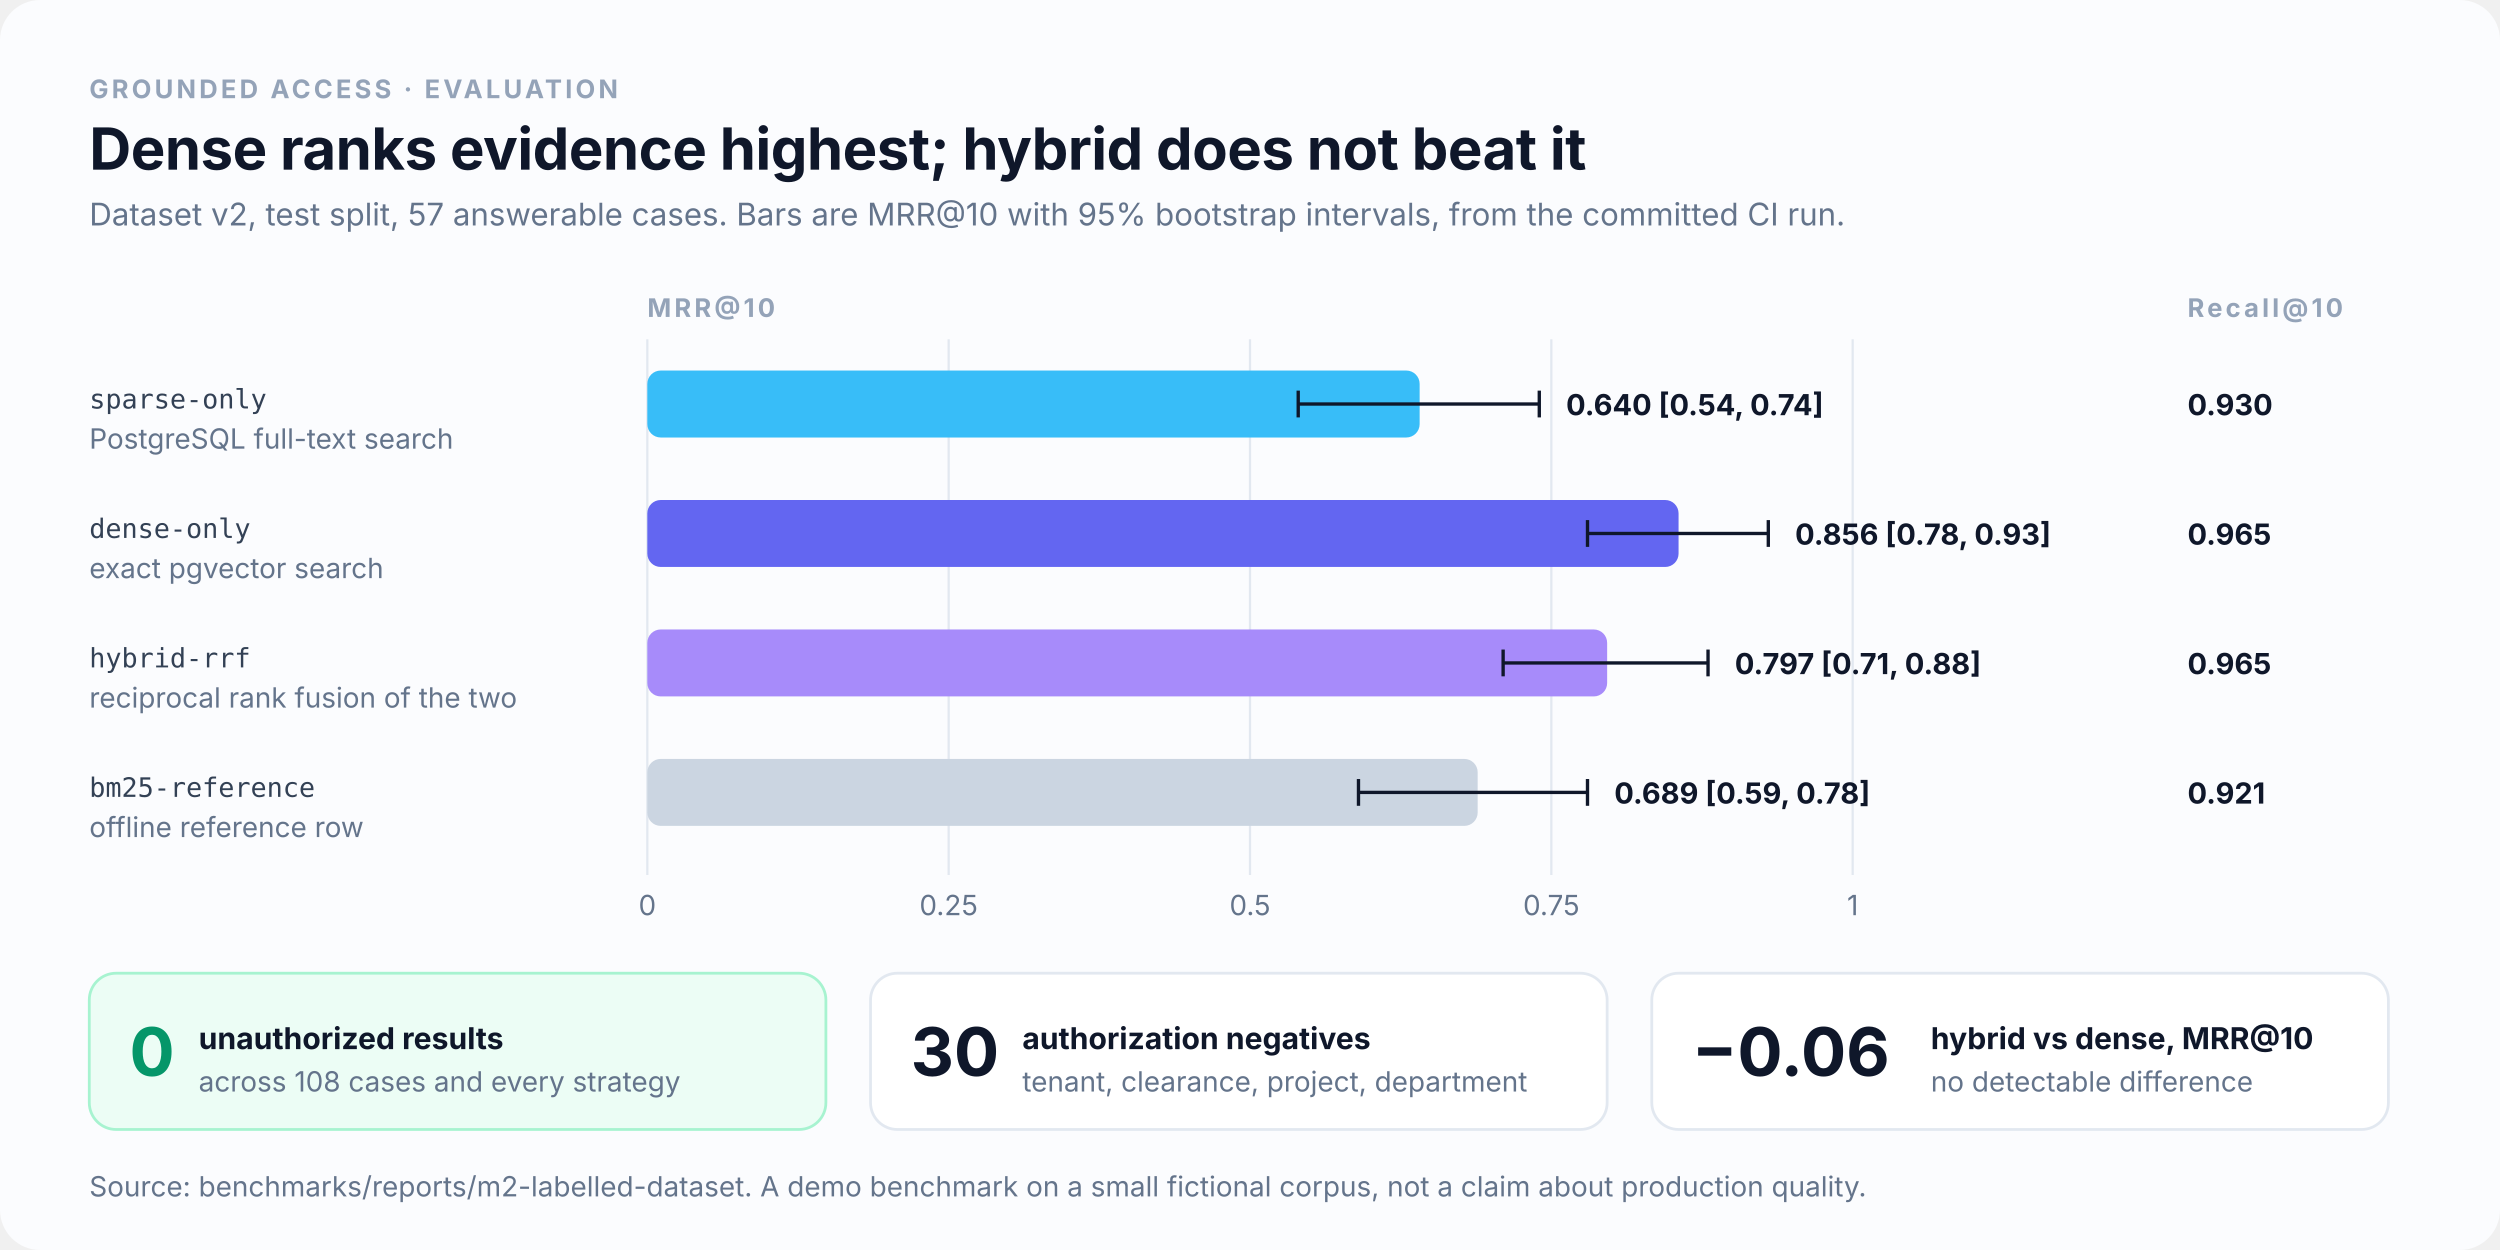
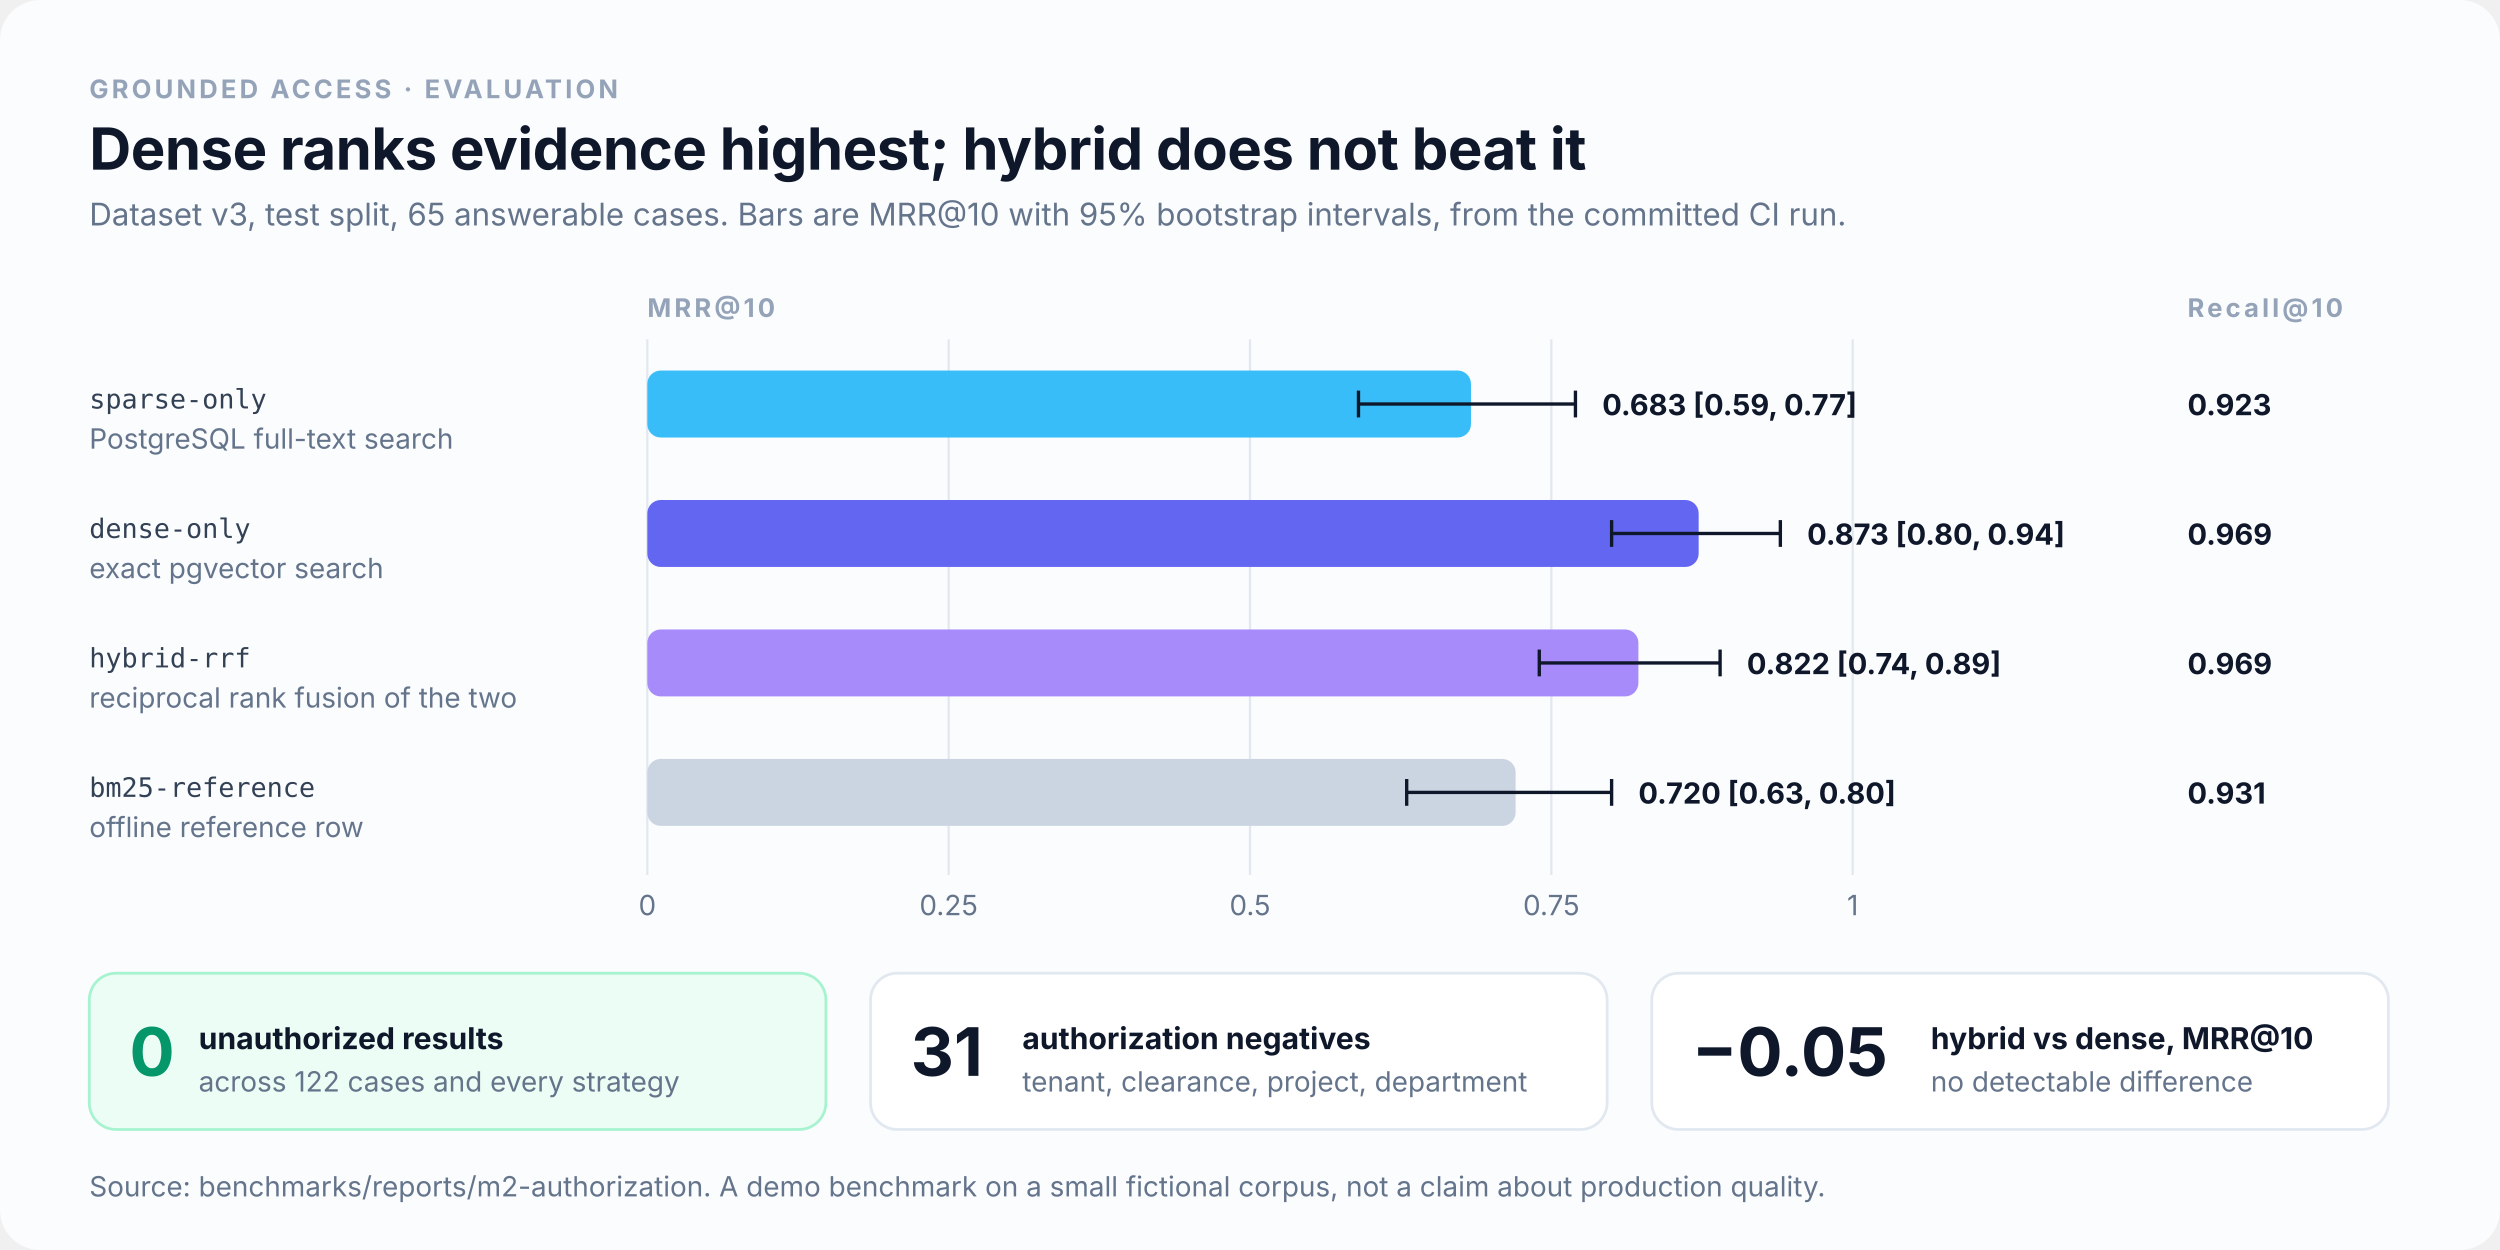
<svg xmlns="http://www.w3.org/2000/svg" viewBox="0 0 1120 560" width="1120" height="560" role="img" aria-labelledby="ttl dsc" style="max-width:100%;height:auto">
  <defs>
    <marker id="ar" viewBox="0 0 10 10" refX="9" refY="5" markerWidth="7" markerHeight="7" orient="auto-start-reverse">
      <path class="mk" d="M0 0 L10 5 L0 10 z" />
    </marker>
    <marker id="ar-v" viewBox="0 0 10 10" refX="9" refY="5" markerWidth="7" markerHeight="7" orient="auto-start-reverse">
      <path class="mk-v" d="M0 0 L10 5 L0 10 z" />
    </marker>
  </defs>
  <style>
    text{font-family:-apple-system,BlinkMacSystemFont,"Segoe UI","PingFang SC","Hiragino Sans GB","Microsoft YaHei",Inter,Roboto,sans-serif;}
    .bg{fill:#FBFCFE}
    .kicker{font-size:11.5px;font-weight:700;fill:#94A3B8;letter-spacing:1.4px}
    .title{font-size:26px;font-weight:700;fill:#0F172A;letter-spacing:-.2px}
    .sub{font-size:14px;fill:#64748B}
    .lbl{font-size:15px;font-weight:650;fill:#0F172A}
    .lbl-sm{font-size:13.5px;font-weight:650;fill:#0F172A}
    .txt{font-size:12.5px;fill:#64748B}
    .txt-d{font-size:12.5px;fill:#334155}
    .foot{font-size:12.5px;fill:#64748B}
    .mono{font-family:ui-monospace,SFMono-Regular,Menlo,Consolas,monospace;font-size:12px;font-weight:500;fill:#334155}
    .code{font-family:ui-monospace,SFMono-Regular,Menlo,Consolas,monospace;font-size:12.5px;fill:#E2E8F0}
    .codek{font-family:ui-monospace,SFMono-Regular,Menlo,Consolas,monospace;font-size:12.5px;fill:#7DD3FC}
    .num{font-size:13px;font-weight:650;fill:#0F172A}
    .big{font-size:30px;font-weight:700;fill:#0F172A}
    .bigok{font-size:30px;font-weight:700;fill:#059669}
    .card{fill:#FFFFFF;stroke:#E2E8F0;stroke-width:1.25}
    .dash{fill:#FFFFFF;stroke:#CBD5E1;stroke-width:1.25;stroke-dasharray:5 4}
    .group{fill:#F1F5F9;fill-opacity:.55;stroke:#E2E8F0;stroke-width:1.25}
    .blue{fill:#EFF6FF;stroke:#BFDBFE;stroke-width:1.25}
    .teal{fill:#F0FDFA;stroke:#99F6E4;stroke-width:1.25}
    .violet{fill:#F5F3FF;stroke:#DDD6FE;stroke-width:1.25}
    .amber{fill:#FFFBEB;stroke:#FDE68A;stroke-width:1.25}
    .rose{fill:#FFF1F2;stroke:#FECDD3;stroke-width:1.25}
    .green{fill:#ECFDF5;stroke:#A7F3D0;stroke-width:1.25}
    .dark{fill:#0F172A}
    .ln{stroke:#94A3B8;stroke-width:1.5;fill:none}
    .ln-v{stroke:#6366F1;stroke-width:1.75;fill:none}
    .mk{fill:#94A3B8}.mk-v{fill:#6366F1}
    .bar-s{fill:#38BDF8}.bar-d{fill:#6366F1}.bar-h{fill:#A78BFA}.bar-r{fill:#CBD5E1}
    .axis{stroke:#E2E8F0;stroke-width:1}
    .whisk{stroke:#0F172A;stroke-width:1.5}
    .pill-ok{fill:#D1FAE5}.pill-ok-t{font-size:11.5px;font-weight:700;fill:#047857}
    .pill-now{fill:#E0E7FF}.pill-now-t{font-size:11.5px;font-weight:700;fill:#4338CA}
    .pill-next{fill:#F1F5F9}.pill-next-t{font-size:11.5px;font-weight:700;fill:#64748B}
  </style>
  <rect class="bg" width="1120" height="560" rx="18" />
  <text class="kicker" x="40" y="44">GROUNDED ACCESS · EVALUATION</text>
  <text class="title" x="40" y="76">Dense ranks evidence highest; hybrid does not beat it</text>
-   <text class="sub" x="40" y="101">Dataset v2, test split, 57 answerable cases. Bars are MRR@10 with 95% bootstrap intervals, from the committed CI run.</text>
+   <text class="sub" x="40" y="101">Dataset v3, test split, 65 answerable cases. Bars are MRR@10 with 95% bootstrap intervals, from the committed CI run.</text>
  <text class="kicker" x="290" y="142">MRR@10</text>
  <text class="kicker" x="980" y="142">Recall@10</text>
  <line class="axis" x1="290" y1="152" x2="290" y2="392" />
  <text class="txt" x="290" y="410" text-anchor="middle">0</text>
  <line class="axis" x1="425.0" y1="152" x2="425.0" y2="392" />
  <text class="txt" x="425.0" y="410" text-anchor="middle">0.25</text>
  <line class="axis" x1="560.0" y1="152" x2="560.0" y2="392" />
  <text class="txt" x="560.0" y="410" text-anchor="middle">0.5</text>
  <line class="axis" x1="695.0" y1="152" x2="695.0" y2="392" />
  <text class="txt" x="695.0" y="410" text-anchor="middle">0.75</text>
  <line class="axis" x1="830.0" y1="152" x2="830.0" y2="392" />
  <text class="txt" x="830.0" y="410" text-anchor="middle">1</text>
  <text class="mono" x="40" y="183">sparse-only</text>
  <text class="txt" x="40" y="201">PostgreSQL full-text search</text>
-   <rect class="bar-s" x="290" y="166" width="346" height="30" rx="6" />
-   <path class="whisk" d="M581.6 181 L689.6 181 M581.6 175 v12 M689.6 175 v12" />
-   <text class="num" x="701.6" y="186">0.640  [0.54, 0.74]</text>
-   <text class="num" x="980" y="186">0.930</text>
+   <rect class="bar-s" x="290" y="166" width="369" height="30" rx="6" />
+   <path class="whisk" d="M608.6 181 L705.8 181 M608.6 175 v12 M705.8 175 v12" />
+   <text class="num" x="717.8" y="186">0.683  [0.59, 0.77]</text>
+   <text class="num" x="980" y="186">0.923</text>
  <text class="mono" x="40" y="241">dense-only</text>
  <text class="txt" x="40" y="259">exact pgvector search</text>
-   <rect class="bar-d" x="290" y="224" width="462" height="30" rx="6" />
-   <path class="whisk" d="M711.2 239 L792.2 239 M711.2 233 v12 M792.2 233 v12" />
-   <text class="num" x="804.2" y="244">0.856  [0.78, 0.93]</text>
-   <text class="num" x="980" y="244">0.965</text>
+   <rect class="bar-d" x="290" y="224" width="471" height="30" rx="6" />
+   <path class="whisk" d="M722.0 239 L797.6 239 M722.0 233 v12 M797.6 233 v12" />
+   <text class="num" x="809.6" y="244">0.873  [0.80, 0.94]</text>
+   <text class="num" x="980" y="244">0.969</text>
  <text class="mono" x="40" y="299">hybrid-rrf</text>
  <text class="txt" x="40" y="317">reciprocal rank fusion of the two</text>
-   <rect class="bar-h" x="290" y="282" width="430" height="30" rx="6" />
-   <path class="whisk" d="M673.4 297 L765.2 297 M673.4 291 v12 M765.2 291 v12" />
-   <text class="num" x="777.2" y="302">0.797  [0.71, 0.88]</text>
-   <text class="num" x="980" y="302">0.965</text>
+   <rect class="bar-h" x="290" y="282" width="444" height="30" rx="6" />
+   <path class="whisk" d="M689.6 297 L770.6 297 M689.6 291 v12 M770.6 291 v12" />
+   <text class="num" x="782.6" y="302">0.822  [0.74, 0.89]</text>
+   <text class="num" x="980" y="302">0.969</text>
  <text class="mono" x="40" y="357">bm25-reference</text>
  <text class="txt" x="40" y="375">offline reference row</text>
-   <rect class="bar-r" x="290" y="340" width="372" height="30" rx="6" />
-   <path class="whisk" d="M608.6 355 L711.2 355 M608.6 349 v12 M711.2 349 v12" />
-   <text class="num" x="723.2" y="360">0.689  [0.59, 0.78]</text>
-   <text class="num" x="980" y="360">0.921</text>
+   <rect class="bar-r" x="290" y="340" width="389" height="30" rx="6" />
+   <path class="whisk" d="M630.2 355 L722.0 355 M630.2 349 v12 M722.0 349 v12" />
+   <text class="num" x="734.0" y="360">0.720  [0.63, 0.80]</text>
+   <text class="num" x="980" y="360">0.931</text>
  <rect class="green" x="40" y="436" width="330" height="70" rx="12" />
  <text class="bigok" x="58" y="482">0</text>
  <text class="lbl-sm" x="89" y="470">unauthorized results</text>
-   <text class="txt" x="89" y="489">across 108 cases and every strategy</text>
+   <text class="txt" x="89" y="489">across 122 cases and every strategy</text>
  <rect class="card" x="390" y="436" width="330" height="70" rx="12" />
-   <text class="big" x="408" y="482">30</text>
+   <text class="big" x="408" y="482">31</text>
  <text class="lbl-sm" x="458" y="470">authorization negatives</text>
  <text class="txt" x="458" y="489">tenant, clearance, project, department</text>
  <rect class="card" x="740" y="436" width="330" height="70" rx="12" />
-   <text class="big" x="758" y="482">−0.06</text>
+   <text class="big" x="758" y="482">−0.05</text>
  <text class="lbl-sm" x="865" y="470">hybrid vs dense, MRR@10</text>
  <text class="txt" x="865" y="489">no detectable difference</text>
-   <text class="foot" x="40" y="536">Source: benchmarks/reports/m2-labelled-dataset. A demo benchmark on a small fictional corpus, not a claim about production quality.</text>
+   <text class="foot" x="40" y="536">Source: benchmarks/reports/m2-authorization. A demo benchmark on a small fictional corpus, not a claim about production quality.</text>
</svg>
